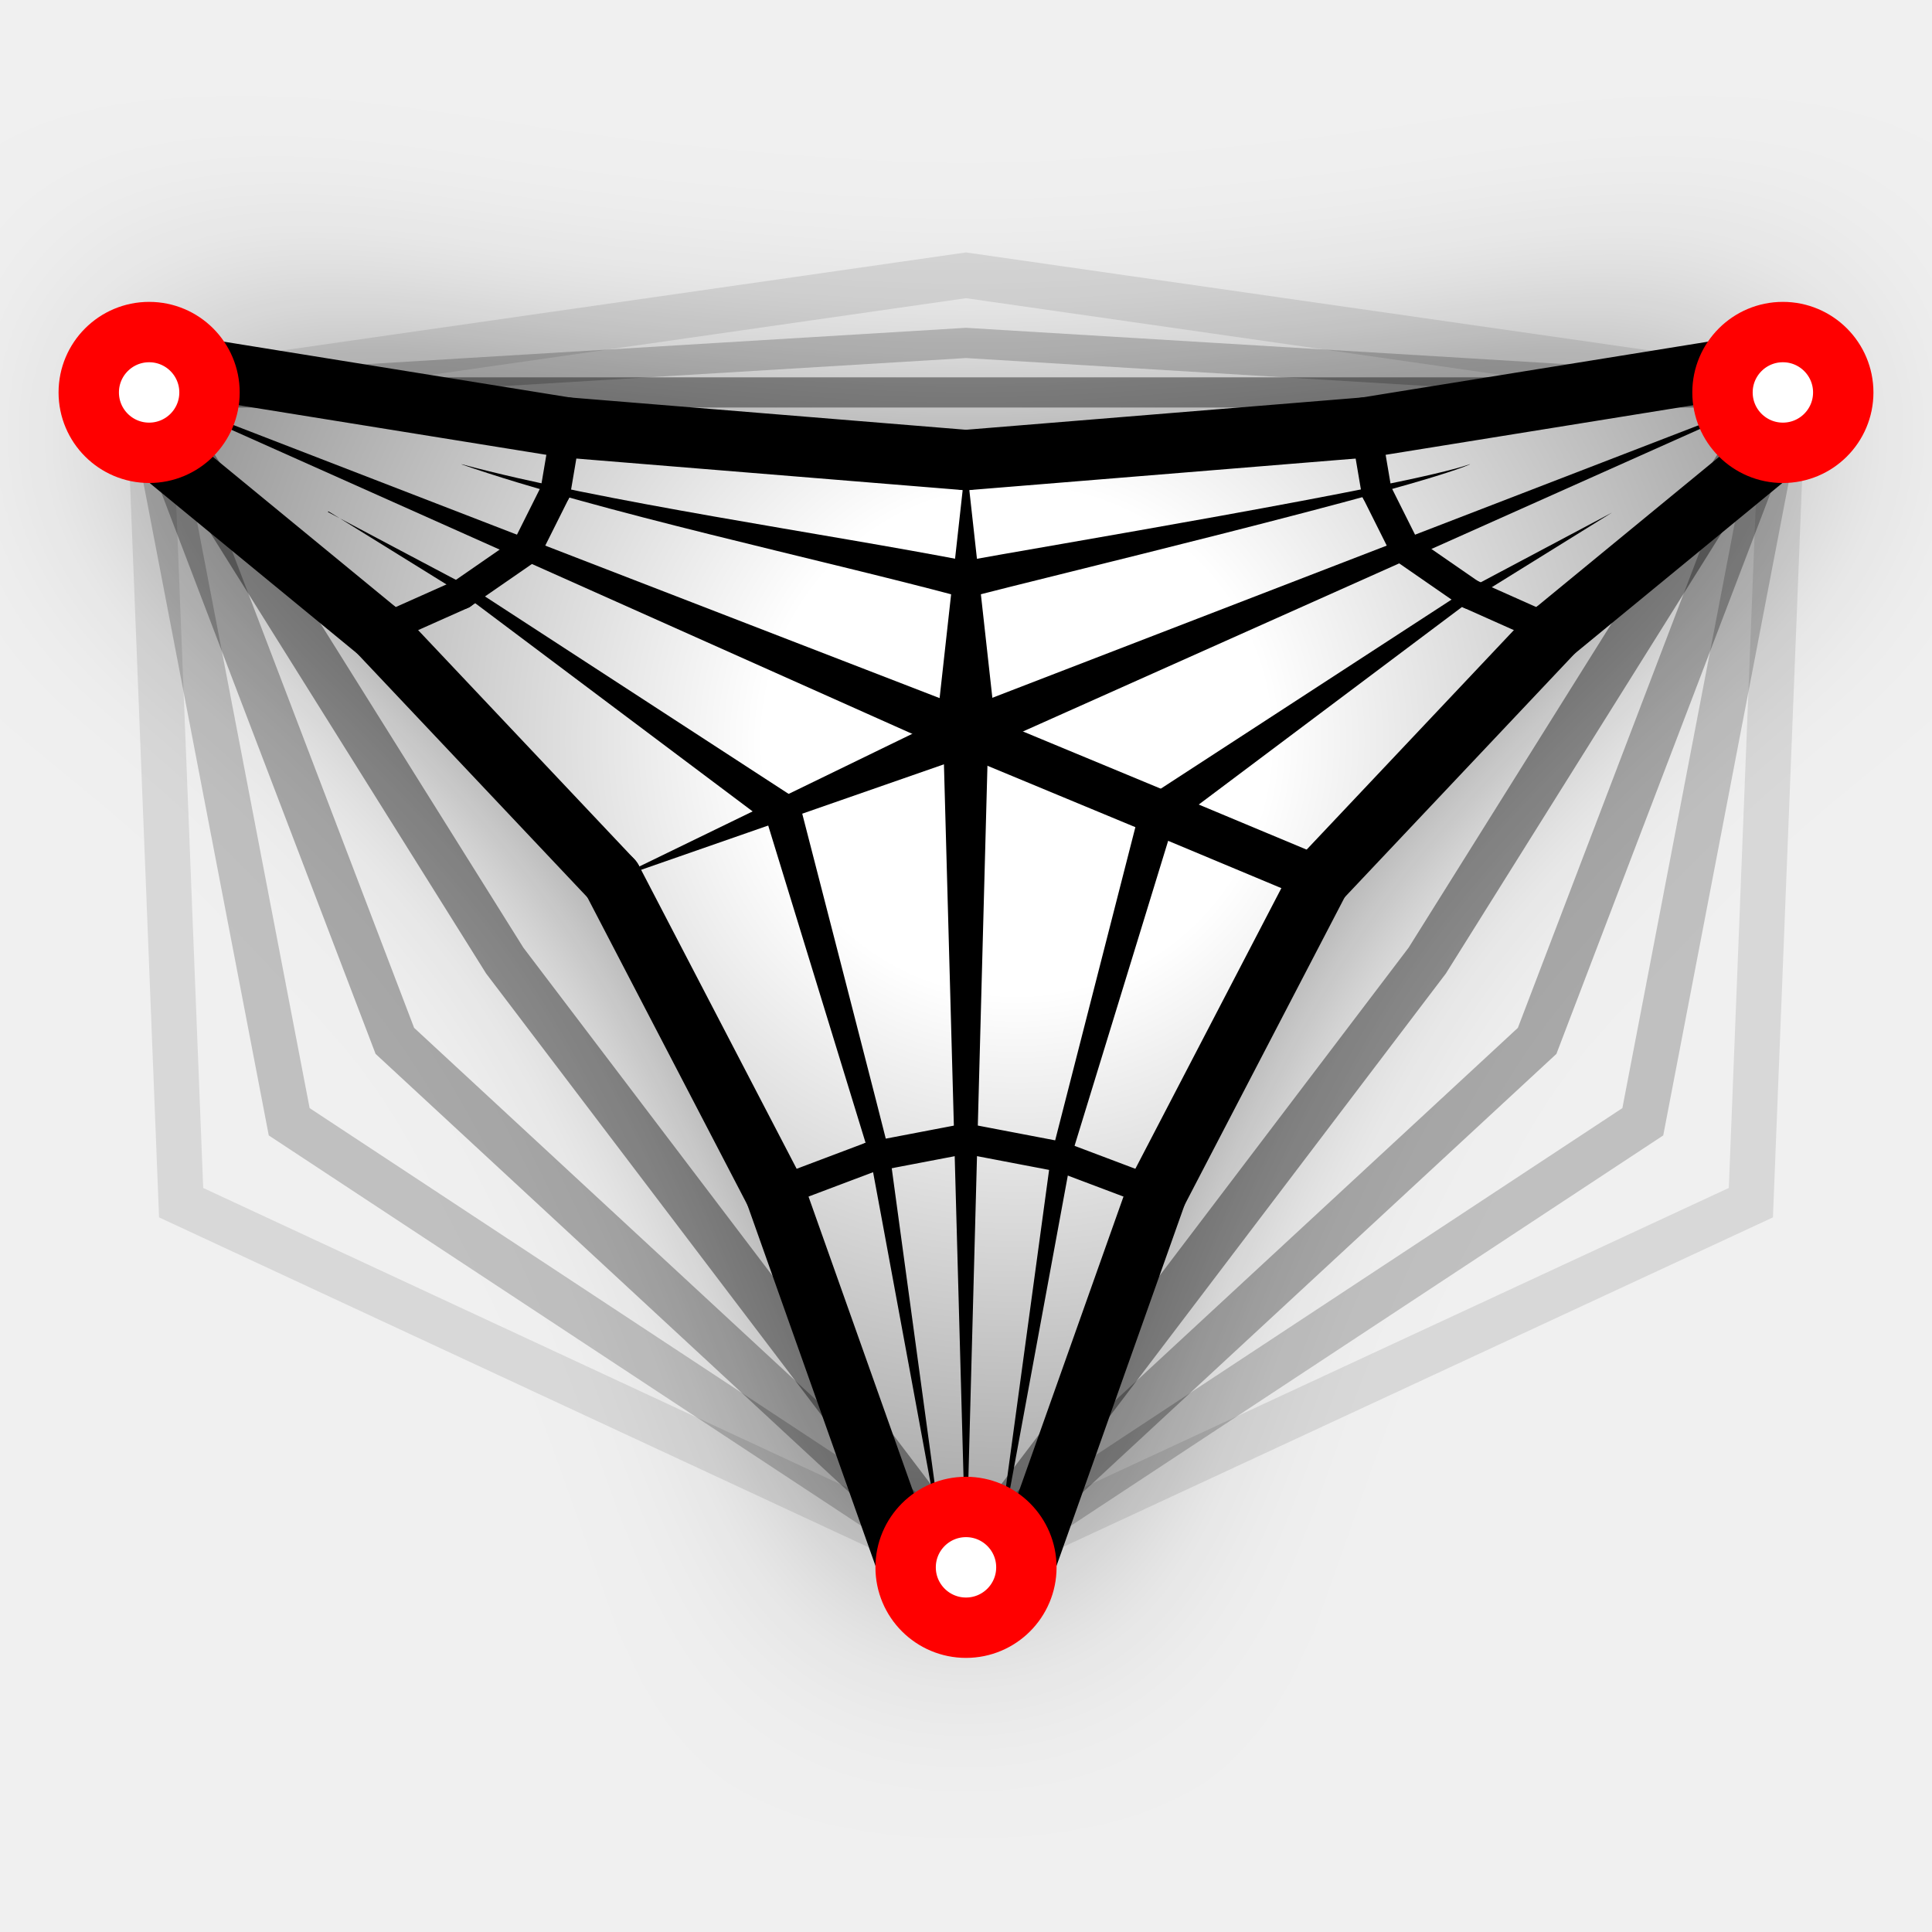
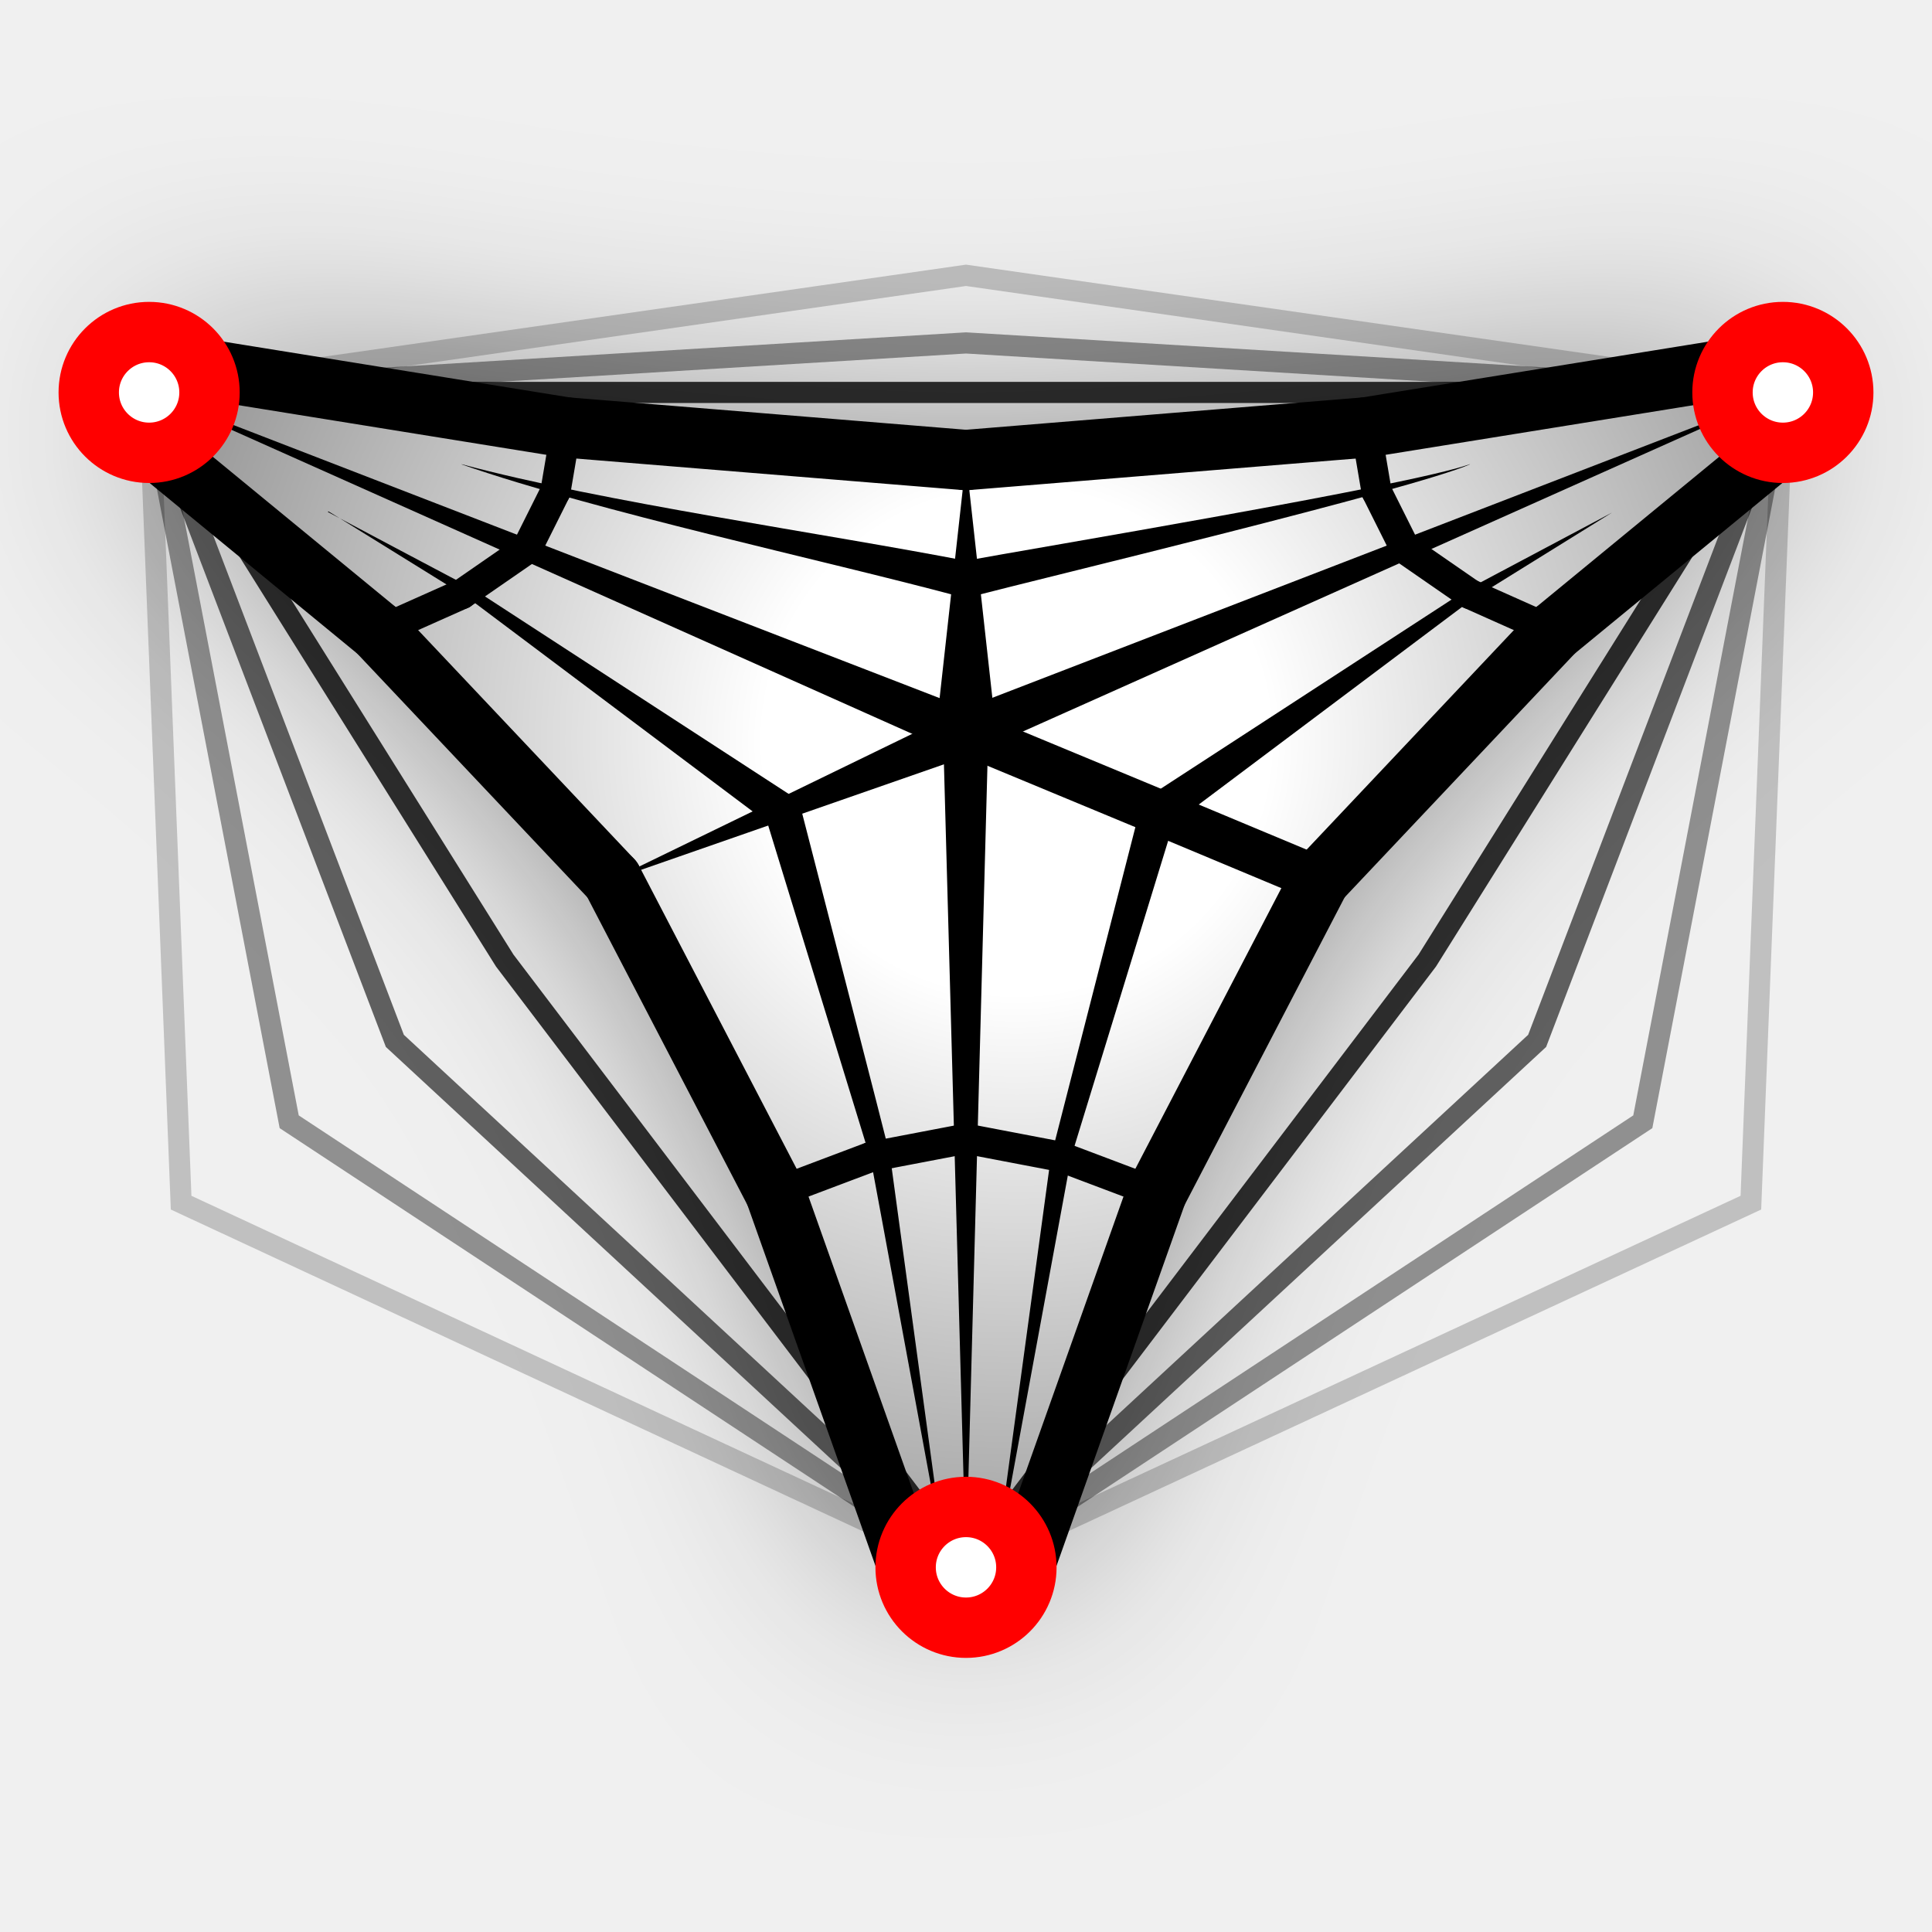
- <svg xmlns="http://www.w3.org/2000/svg" viewBox="0 0 32 32">
+ <svg xmlns="http://www.w3.org/2000/svg" version="1.1" viewBox="0 0 32 32">
  <defs>
    <style>
-       .cls-1, .cls-2, .cls-3, .cls-4, .cls-5, .cls-6, .cls-7, .cls-8, .cls-9, .cls-10 {
+       .cls-1 {
+         opacity: .6;
+       }
+ 
+       .cls-1, .cls-2, .cls-3, .cls-4, .cls-5, .cls-6, .cls-7, .cls-8 {
        fill: none;
      }

-       .cls-1, .cls-2, .cls-4, .cls-5, .cls-6, .cls-7, .cls-8, .cls-9, .cls-10 {
+       .cls-1, .cls-2, .cls-4, .cls-5, .cls-6, .cls-7, .cls-8 {
        stroke: #000;
      }

-       .cls-1, .cls-2, .cls-4, .cls-8, .cls-10 {
+       .cls-1, .cls-9, .cls-4, .cls-7, .cls-8 {
+         stroke-miterlimit: 10;
+       }
+ 
+       .cls-1, .cls-4, .cls-7, .cls-8 {
+         stroke-width: .35px;
+       }
+ 
+       .cls-2 {
        stroke-width: .75px;
      }

-       .cls-1, .cls-6, .cls-7 {
+       .cls-2, .cls-5, .cls-6 {
        stroke-linecap: round;
        stroke-linejoin: round;
      }

+       .cls-9 {
+         stroke: red;
+       }
+ 
+       .cls-9, .cls-10, .cls-11, .cls-12 {
+         fill: #fff;
+       }
+ 
+       .cls-13 {
+         fill: url(#radial-gradient);
+       }
+ 
+       .cls-14 {
+         clip-path: url(#clippath-1);
+       }
+ 
+       .cls-10 {
+         filter: url(#outer-glow-3);
+       }
+ 
+       .cls-4 {
+         opacity: .8;
+       }
+ 
      .cls-11 {
-         stroke: red;
-       }
- 
-       .cls-11, .cls-2, .cls-4, .cls-5, .cls-8, .cls-9, .cls-10 {
-         stroke-miterlimit: 10;
-       }
- 
-       .cls-11, .cls-12, .cls-13, .cls-14 {
-         fill: #fff;
-       }
- 
-       .cls-2 {
-         opacity: .3;
-       }
- 
-       .cls-4, .cls-5 {
+         filter: url(#drop-shadow-5);
+       }
+ 
+       .cls-6 {
+         stroke-width: .5px;
+       }
+ 
+       .cls-12 {
+         filter: url(#drop-shadow-6);
+       }
+ 
+       .cls-7 {
        opacity: .2;
      }

-       .cls-5, .cls-7, .cls-9 {
-         stroke-width: .5px;
-       }
- 
      .cls-15 {
-         fill: url(#radial-gradient);
-       }
- 
-       .cls-16 {
-         clip-path: url(#clippath-1);
-       }
- 
-       .cls-12 {
-         filter: url(#outer-glow-3);
-       }
- 
-       .cls-13 {
-         filter: url(#drop-shadow-5);
+         clip-path: url(#clippath);
      }

      .cls-8 {
-         opacity: .1;
-       }
- 
-       .cls-14 {
-         filter: url(#drop-shadow-6);
-       }
- 
-       .cls-9, .cls-10 {
        opacity: .4;
-       }
- 
-       .cls-17 {
-         clip-path: url(#clippath);
      }
    </style>
    <filter id="outer-glow-3" x="-35.12" y="-1.52" width="38.16" height="35.52" filterUnits="userSpaceOnUse">
      <feOffset dx="0" dy="0" />
      <feGaussianBlur result="blur" stdDeviation="2" />
      <feFlood flood-color="#000" flood-opacity=".5" />
      <feComposite in2="blur" operator="in" />
      <feComposite in="SourceGraphic" />
    </filter>
    <clipPath id="clippath">
      <rect class="cls-3" y="0" width="32" height="32" />
    </clipPath>
    <filter id="drop-shadow-5" x="-4.16" y="-.08" width="40.32" height="32.16" filterUnits="userSpaceOnUse">
      <feOffset dx="0" dy="0" />
      <feGaussianBlur result="blur-2" stdDeviation="2" />
      <feFlood flood-color="#000" flood-opacity=".5" />
      <feComposite in2="blur-2" operator="in" />
      <feComposite in="SourceGraphic" />
    </filter>
    <radialGradient id="radial-gradient" cx="16.84" cy="12.27" fx="16.84" fy="12.27" r="29.96" gradientUnits="userSpaceOnUse">
      <stop offset=".14" stop-color="#fff" />
      <stop offset="1" stop-color="#000" />
    </radialGradient>
    <clipPath id="clippath-1">
      <rect class="cls-3" x="32" y="0" width="32" height="32" />
    </clipPath>
    <filter id="drop-shadow-6" x="27.84" y="-.08" width="40.32" height="32.16" filterUnits="userSpaceOnUse">
      <feOffset dx="0" dy="0" />
      <feGaussianBlur result="blur-3" stdDeviation="2" />
      <feFlood flood-color="#000" flood-opacity=".5" />
      <feComposite in2="blur-3" operator="in" />
      <feComposite in="SourceGraphic" />
    </filter>
  </defs>
-   <g id="shadow">
-     <polygon class="cls-12" points="-29 6.52 -29 6.52 -29 6.52 -16 4.56 -3 6.52 -3 6.52 -3 6.52 -3 19.92 -16.01 28 -16.01 28 -16.01 28 -29 19.92 -29 6.52" />
-     <g class="cls-17">
-       <polygon class="cls-13" points="16.48 25.96 16.96 25.96 19.16 19.76 21.86 14.57 25.74 10.46 30 6.96 29.77 6.73 29.53 6.5 29.3 6.27 29.07 6.04 22.62 7.08 16 7.62 9.38 7.08 2.93 6.04 2.7 6.27 2.47 6.5 2.23 6.73 2 6.96 6.26 10.46 10.14 14.57 12.84 19.76 15.04 25.96 15.52 25.96 16.48 25.96" />
-       <polygon class="cls-15" points="16.48 25.96 16.96 25.96 19.16 19.76 21.86 14.57 25.74 10.46 30 6.96 29.77 6.73 29.53 6.5 29.3 6.27 29.07 6.04 22.62 7.08 16 7.62 9.38 7.08 2.93 6.04 2.7 6.27 2.47 6.5 2.23 6.73 2 6.96 6.26 10.46 10.14 14.57 12.84 19.76 15.04 25.96 15.52 25.96 16.48 25.96" />
-     </g>
-     <g class="cls-16">
-       <polygon class="cls-14" points="48.48 25.96 48.96 25.96 51.16 19.76 53.86 14.57 57.74 10.46 62 6.96 61.77 6.73 61.53 6.5 61.3 6.27 61.07 6.04 54.62 7.08 48 7.62 41.38 7.08 34.93 6.04 34.7 6.27 34.47 6.5 34.23 6.73 34 6.96 38.26 10.46 42.14 14.57 44.84 19.76 47.04 25.96 47.52 25.96 48.48 25.96" />
-     </g>
-   </g>
-   <g id="fill_x5F_gradient">
-     <polygon class="cls-8" points="2.47 6.5 2.47 6.5 2.47 6.5 16 4.56 29.53 6.5 29.53 6.5 29.53 6.5 29 19.92 15.99 25.96 15.99 25.96 15.99 25.96 3 19.92 2.47 6.5" />
-     <polyline class="cls-4" points="15.99 25.96 15.99 25.96 15.99 25.96 4.79 18.58 2.47 6.5" />
-     <polyline class="cls-2" points="15.96 25.96 15.96 25.96 15.96 25.96 6.54 17.24 2.44 6.5" />
-     <polyline class="cls-10" points="15.99 25.96 15.99 25.96 15.99 25.96 8.36 15.91 2.47 6.5" />
-     <g>
-       <polyline class="cls-4" points="16.01 25.96 16.01 25.96 16.01 25.96 27.21 18.58 29.53 6.5" />
-       <polyline class="cls-2" points="16.04 25.96 16.04 25.96 16.04 25.96 25.46 17.24 29.56 6.5" />
-       <polyline class="cls-10" points="16.01 25.96 16.01 25.96 16.01 25.96 23.64 15.91 29.53 6.5" />
-     </g>
-     <polyline class="cls-5" points="29.53 6.5 16 5.68 2.47 6.5" />
-     <polyline class="cls-9" points="29.53 6.5 16 6.5 2.47 6.5" />
-   </g>
-   <g id="RV-logo">
-     <g>
-       <g id="POLYLINE">
-         <polygon points="16 7.62 16.5 12.13 15.5 12.13 16 7.62 16 7.62" />
+   <g>
+     <g id="shadow">
+       <polygon class="cls-10" points="-29 6.52 -29 6.52 -29 6.52 -16 4.56 -3 6.52 -3 6.52 -3 6.52 -3 19.92 -16.01 28 -16.01 28 -16.01 28 -29 19.92 -29 6.52" />
+       <g class="cls-15">
+         <polygon class="cls-11" points="16.48 25.96 16.96 25.96 19.16 19.76 21.86 14.57 25.74 10.46 30 6.96 29.77 6.73 29.53 6.5 29.3 6.27 29.07 6.04 22.62 7.08 16 7.62 9.38 7.08 2.93 6.04 2.7 6.27 2.47 6.5 2.23 6.73 2 6.96 6.26 10.46 10.14 14.57 12.84 19.76 15.04 25.96 15.52 25.96 16.48 25.96" />
+         <polygon class="cls-13" points="16.48 25.96 16.96 25.96 19.16 19.76 21.86 14.57 25.74 10.46 30 6.96 29.77 6.73 29.53 6.5 29.3 6.27 29.07 6.04 22.62 7.08 16 7.62 9.38 7.08 2.93 6.04 2.7 6.27 2.47 6.5 2.23 6.73 2 6.96 6.26 10.46 10.14 14.57 12.84 19.76 15.04 25.96 15.52 25.96 16.48 25.96" />
      </g>
-       <g id="POLYLINE-2" data-name="POLYLINE">
-         <line class="cls-1" x1="19.18" y1="13.45" x2="16" y2="12.13" />
+       <g class="cls-14">
+         <polygon class="cls-12" points="48.48 25.96 48.96 25.96 51.16 19.76 53.86 14.57 57.74 10.46 62 6.96 61.77 6.73 61.53 6.5 61.3 6.27 61.07 6.04 54.62 7.08 48 7.62 41.38 7.08 34.93 6.04 34.7 6.27 34.47 6.5 34.23 6.73 34 6.96 38.26 10.46 42.14 14.57 44.84 19.76 47.04 25.96 47.52 25.96 48.48 25.96" />
      </g>
-       <g id="POLYLINE-3" data-name="POLYLINE">
-         <line class="cls-1" x1="21.86" y1="14.57" x2="19.18" y2="13.45" />
+     </g>
+     <g id="fill_x5F_gradient">
+       <polygon class="cls-7" points="2.47 6.5 2.47 6.5 2.47 6.5 16 4.56 29.53 6.5 29.53 6.5 29.53 6.5 29 19.92 15.99 25.96 15.99 25.96 15.99 25.96 3 19.92 2.47 6.5" />
+       <polyline class="cls-8" points="15.99 25.96 15.99 25.96 15.99 25.96 4.79 18.58 2.47 6.5" />
+       <polyline class="cls-1" points="15.96 25.96 15.96 25.96 15.96 25.96 6.54 17.24 2.44 6.5" />
+       <polyline class="cls-4" points="15.99 25.96 15.99 25.96 15.99 25.96 8.36 15.91 2.47 6.5" />
+       <polyline class="cls-8" points="16.01 25.96 16.01 25.96 16.01 25.96 27.21 18.58 29.53 6.5" />
+       <polyline class="cls-1" points="16.04 25.96 16.04 25.96 16.04 25.96 25.46 17.24 29.56 6.5" />
+       <polyline class="cls-4" points="16.01 25.96 16.01 25.96 16.01 25.96 23.64 15.91 29.53 6.5" />
+       <polyline class="cls-8" points="29.53 6.5 16 5.68 2.47 6.5" />
+       <polyline class="cls-4" points="29.53 6.5 16 6.5 2.47 6.5" />
+     </g>
+     <g id="RV-logo">
+       <g>
+         <g id="POLYLINE">
+           <polygon points="16 7.62 16.5 12.13 15.5 12.13 16 7.62 16 7.62" />
+         </g>
+         <g id="POLYLINE-2" data-name="POLYLINE">
+           <line class="cls-2" x1="19.18" y1="13.45" x2="16" y2="12.13" />
+         </g>
+         <g id="POLYLINE-3" data-name="POLYLINE">
+           <line class="cls-2" x1="21.86" y1="14.57" x2="19.18" y2="13.45" />
+         </g>
+         <g id="POLYLINE-4" data-name="POLYLINE">
+           <path d="M10.14,14.57l5.72-2.78c.19-.09.41-.01.5.17.1.2,0,.45-.21.52,0,0-6,2.09-6,2.09h0Z" />
+         </g>
+         <g id="POLYLINE-5" data-name="POLYLINE">
+           <line class="cls-5" x1="2" y1="6.96" x2="2.23" y2="6.73" />
+         </g>
+         <g id="POLYLINE-6" data-name="POLYLINE">
+           <line class="cls-5" x1="2" y1="6.96" x2="6.26" y2="10.46" />
+         </g>
+         <g id="POLYLINE-7" data-name="POLYLINE">
+           <line class="cls-5" x1="2.23" y1="6.73" x2="2.47" y2="6.5" />
+         </g>
+         <g id="POLYLINE-8" data-name="POLYLINE">
+           <line class="cls-5" x1="2.47" y1="6.5" x2="2.7" y2="6.27" />
+         </g>
+         <g id="POLYLINE-9" data-name="POLYLINE">
+           <line class="cls-5" x1="2.7" y1="6.27" x2="2.93" y2="6.04" />
+         </g>
+         <g id="POLYLINE-10" data-name="POLYLINE">
+           <line class="cls-5" x1="2.93" y1="6.04" x2="9.38" y2="7.08" />
+         </g>
+         <g id="POLYLINE-11" data-name="POLYLINE">
+           <line class="cls-5" x1="6.26" y1="10.46" x2="10.14" y2="14.57" />
+         </g>
+         <g id="POLYLINE-12" data-name="POLYLINE">
+           <line class="cls-5" x1="9.38" y1="7.08" x2="16" y2="7.62" />
+         </g>
+         <g id="POLYLINE-13" data-name="POLYLINE">
+           <line class="cls-5" x1="10.14" y1="14.57" x2="12.84" y2="19.76" />
+         </g>
+         <g id="POLYLINE-14" data-name="POLYLINE">
+           <line class="cls-5" x1="12.84" y1="19.76" x2="15.04" y2="25.96" />
+         </g>
+         <g id="POLYLINE-15" data-name="POLYLINE">
+           <line class="cls-5" x1="16" y1="7.62" x2="22.62" y2="7.08" />
+         </g>
+         <g id="POLYLINE-16" data-name="POLYLINE">
+           <line class="cls-5" x1="16.96" y1="25.96" x2="19.16" y2="19.76" />
+         </g>
+         <g id="POLYLINE-17" data-name="POLYLINE">
+           <line class="cls-5" x1="19.16" y1="19.76" x2="21.86" y2="14.57" />
+         </g>
+         <g id="POLYLINE-18" data-name="POLYLINE">
+           <line class="cls-5" x1="21.86" y1="14.57" x2="25.74" y2="10.46" />
+         </g>
+         <g id="POLYLINE-19" data-name="POLYLINE">
+           <line class="cls-5" x1="22.62" y1="7.08" x2="29.07" y2="6.04" />
+         </g>
+         <g id="POLYLINE-20" data-name="POLYLINE">
+           <line class="cls-5" x1="25.74" y1="10.46" x2="30" y2="6.96" />
+         </g>
+         <g id="POLYLINE-21" data-name="POLYLINE">
+           <line class="cls-5" x1="29.07" y1="6.04" x2="29.3" y2="6.27" />
+         </g>
+         <g id="POLYLINE-22" data-name="POLYLINE">
+           <line class="cls-5" x1="29.3" y1="6.27" x2="29.53" y2="6.5" />
+         </g>
+         <g id="POLYLINE-23" data-name="POLYLINE">
+           <line class="cls-5" x1="29.77" y1="6.73" x2="30" y2="6.96" />
+         </g>
+         <path d="M5.43,8.48s2.41,1.28,2.42,1.28c0,0,5.29,3.44,5.29,3.44.34.21-.02.74-.34.49,0,0-5.05-3.79-5.05-3.79.03.02-2.32-1.44-2.31-1.43h0Z" />
+         <path d="M7.65,7.69c2.35.63,5.99,1.14,8.41,1.61.4.07.27.69-.13.59-2.39-.64-5.98-1.4-8.29-2.2h0Z" />
+         <g id="POLYLINE-24" data-name="POLYLINE">
+           <line class="cls-6" x1="6.26" y1="10.46" x2="7.65" y2="9.84" />
+         </g>
+         <g id="POLYLINE-25" data-name="POLYLINE">
+           <line class="cls-6" x1="7.65" y1="9.84" x2="8.72" y2="9.1" />
+         </g>
+         <g id="POLYLINE-26" data-name="POLYLINE">
+           <line class="cls-6" x1="8.72" y1="9.1" x2="9.2" y2="8.14" />
+         </g>
+         <g id="POLYLINE-27" data-name="POLYLINE">
+           <path d="M2.47,6.5l13.68,5.29c.19.07.29.29.21.49-.08.2-.31.29-.5.21,0,0-13.39-5.98-13.39-5.98h0Z" />
+         </g>
+         <g id="POLYLINE-28" data-name="POLYLINE">
+           <line class="cls-6" x1="9.2" y1="8.14" x2="9.38" y2="7.08" />
+         </g>
+         <g id="POLYLINE-29" data-name="POLYLINE">
+           <line class="cls-6" x1="12.84" y1="19.76" x2="14.43" y2="19.16" />
+         </g>
+         <g id="POLYLINE-30" data-name="POLYLINE">
+           <path d="M13.26,13.37s1.48,5.74,1.48,5.76c0,0,.93,6.83.93,6.83,0,0-1.26-6.84-1.25-6.76,0,0-1.74-5.67-1.74-5.67-.12-.38.48-.55.58-.16h0Z" />
+         </g>
+         <g id="POLYLINE-31" data-name="POLYLINE">
+           <line class="cls-6" x1="14.43" y1="19.16" x2="16" y2="18.86" />
+         </g>
+         <g id="POLYLINE-32" data-name="POLYLINE">
+           <path d="M16.37,12.13l-.37,13.83-.38-13.83c-.01-.5.76-.5.75,0h0Z" />
+         </g>
+         <g id="POLYLINE-33" data-name="POLYLINE">
+           <path d="M15.86,11.78l13.45-5.19-13.16,5.88c-.45.21-.76-.52-.29-.69h0Z" />
+         </g>
+         <g id="POLYLINE-34" data-name="POLYLINE">
+           <line class="cls-6" x1="16" y1="18.86" x2="17.57" y2="19.16" />
+         </g>
+         <g id="POLYLINE-35" data-name="POLYLINE">
+           <path d="M16.48,25.96l.93-6.83.07.16-.06-.18,1.47-5.74c.09-.38.7-.22.58.16,0,0-1.74,5.67-1.74,5.67,0-.05-.12-.21-.03-.24.12-.03.04.17.04.22,0,0-1.25,6.78-1.25,6.78h0Z" />
+         </g>
+         <g id="POLYLINE-36" data-name="POLYLINE">
+           <line class="cls-6" x1="17.57" y1="19.16" x2="19.16" y2="19.76" />
+         </g>
+         <g id="POLYLINE-37" data-name="POLYLINE">
+           <line class="cls-6" x1="22.62" y1="7.08" x2="22.8" y2="8.14" />
+         </g>
+         <g id="POLYLINE-38" data-name="POLYLINE">
+           <line class="cls-6" x1="22.8" y1="8.14" x2="23.28" y2="9.1" />
+         </g>
+         <path d="M24.35,7.69c-.93.41-7.15,1.9-8.29,2.2-.39.1-.53-.52-.13-.59,1.19-.22,7.44-1.26,8.41-1.61h0Z" />
+         <g id="POLYLINE-39" data-name="POLYLINE">
+           <line class="cls-6" x1="23.28" y1="9.1" x2="24.35" y2="9.84" />
+         </g>
+         <g id="POLYLINE-40" data-name="POLYLINE">
+           <line class="cls-6" x1="24.35" y1="9.84" x2="25.74" y2="10.46" />
+         </g>
+         <path d="M19,13.21l5.29-3.44h.09s-.09,0-.09,0l2.41-1.28-2.32,1.44s-.08.07-.11.04c-.03-.05.09-.04.11-.04,0,0-5.05,3.79-5.05,3.79-.32.24-.68-.27-.34-.49h0Z" />
+         <g id="POLYLINE-41" data-name="POLYLINE">
+           <line class="cls-5" x1="15.04" y1="25.96" x2="16.96" y2="25.96" />
+         </g>
      </g>
-       <g id="POLYLINE-4" data-name="POLYLINE">
-         <path d="M10.14,14.57l5.72-2.78c.19-.09.41-.01.5.17.1.2,0,.45-.21.52,0,0-6,2.09-6,2.09h0Z" />
-       </g>
-       <g id="POLYLINE-5" data-name="POLYLINE">
-         <line class="cls-6" x1="2" y1="6.96" x2="2.23" y2="6.73" />
-       </g>
-       <g id="POLYLINE-6" data-name="POLYLINE">
-         <line class="cls-6" x1="2" y1="6.96" x2="6.26" y2="10.46" />
-       </g>
-       <g id="POLYLINE-7" data-name="POLYLINE">
-         <line class="cls-6" x1="2.23" y1="6.73" x2="2.47" y2="6.5" />
-       </g>
-       <g id="POLYLINE-8" data-name="POLYLINE">
-         <line class="cls-6" x1="2.47" y1="6.5" x2="2.7" y2="6.27" />
-       </g>
-       <g id="POLYLINE-9" data-name="POLYLINE">
-         <line class="cls-6" x1="2.7" y1="6.27" x2="2.93" y2="6.04" />
-       </g>
-       <g id="POLYLINE-10" data-name="POLYLINE">
-         <line class="cls-6" x1="2.93" y1="6.04" x2="9.38" y2="7.08" />
-       </g>
-       <g id="POLYLINE-11" data-name="POLYLINE">
-         <line class="cls-6" x1="6.26" y1="10.46" x2="10.14" y2="14.57" />
-       </g>
-       <g id="POLYLINE-12" data-name="POLYLINE">
-         <line class="cls-6" x1="9.38" y1="7.08" x2="16" y2="7.62" />
-       </g>
-       <g id="POLYLINE-13" data-name="POLYLINE">
-         <line class="cls-6" x1="10.14" y1="14.57" x2="12.84" y2="19.76" />
-       </g>
-       <g id="POLYLINE-14" data-name="POLYLINE">
-         <line class="cls-6" x1="12.84" y1="19.76" x2="15.04" y2="25.96" />
-       </g>
-       <g id="POLYLINE-15" data-name="POLYLINE">
-         <line class="cls-6" x1="16" y1="7.62" x2="22.62" y2="7.08" />
-       </g>
-       <g id="POLYLINE-16" data-name="POLYLINE">
-         <line class="cls-6" x1="16.96" y1="25.96" x2="19.16" y2="19.76" />
-       </g>
-       <g id="POLYLINE-17" data-name="POLYLINE">
-         <line class="cls-6" x1="19.16" y1="19.76" x2="21.86" y2="14.57" />
-       </g>
-       <g id="POLYLINE-18" data-name="POLYLINE">
-         <line class="cls-6" x1="21.86" y1="14.57" x2="25.74" y2="10.46" />
-       </g>
-       <g id="POLYLINE-19" data-name="POLYLINE">
-         <line class="cls-6" x1="22.62" y1="7.08" x2="29.07" y2="6.04" />
-       </g>
-       <g id="POLYLINE-20" data-name="POLYLINE">
-         <line class="cls-6" x1="25.74" y1="10.46" x2="30" y2="6.96" />
-       </g>
-       <g id="POLYLINE-21" data-name="POLYLINE">
-         <line class="cls-6" x1="29.07" y1="6.04" x2="29.3" y2="6.27" />
-       </g>
-       <g id="POLYLINE-22" data-name="POLYLINE">
-         <line class="cls-6" x1="29.3" y1="6.27" x2="29.53" y2="6.5" />
-       </g>
-       <g id="POLYLINE-23" data-name="POLYLINE">
-         <line class="cls-6" x1="29.77" y1="6.73" x2="30" y2="6.96" />
-       </g>
-       <path d="M5.43,8.48s2.41,1.28,2.42,1.28c0,0,5.29,3.44,5.29,3.44.34.21-.02.74-.34.49,0,0-5.05-3.79-5.05-3.79.03.02-2.32-1.44-2.31-1.43h0Z" />
-       <path d="M7.65,7.69c2.35.63,5.99,1.14,8.41,1.61.4.07.27.69-.13.59-2.39-.64-5.98-1.4-8.29-2.2h0Z" />
-       <g id="POLYLINE-24" data-name="POLYLINE">
-         <line class="cls-7" x1="6.26" y1="10.46" x2="7.65" y2="9.84" />
-       </g>
-       <g id="POLYLINE-25" data-name="POLYLINE">
-         <line class="cls-7" x1="7.65" y1="9.84" x2="8.72" y2="9.1" />
-       </g>
-       <g id="POLYLINE-26" data-name="POLYLINE">
-         <line class="cls-7" x1="8.72" y1="9.1" x2="9.2" y2="8.14" />
-       </g>
-       <g id="POLYLINE-27" data-name="POLYLINE">
-         <path d="M2.47,6.5l13.68,5.29c.19.07.29.29.21.49-.08.2-.31.29-.5.21,0,0-13.39-5.98-13.39-5.98h0Z" />
-       </g>
-       <g id="POLYLINE-28" data-name="POLYLINE">
-         <line class="cls-7" x1="9.2" y1="8.14" x2="9.38" y2="7.08" />
-       </g>
-       <g id="POLYLINE-29" data-name="POLYLINE">
-         <line class="cls-7" x1="12.84" y1="19.76" x2="14.43" y2="19.16" />
-       </g>
-       <g id="POLYLINE-30" data-name="POLYLINE">
-         <path d="M13.26,13.37s1.48,5.74,1.48,5.76c0,0,.93,6.83.93,6.83,0,0-1.26-6.84-1.25-6.76,0,0-1.74-5.67-1.74-5.67-.12-.38.48-.55.58-.16h0Z" />
-       </g>
-       <g id="POLYLINE-31" data-name="POLYLINE">
-         <line class="cls-7" x1="14.43" y1="19.16" x2="16" y2="18.86" />
-       </g>
-       <g id="POLYLINE-32" data-name="POLYLINE">
-         <path d="M16.37,12.13l-.37,13.83-.38-13.83c-.01-.5.76-.5.75,0h0Z" />
-       </g>
-       <g id="POLYLINE-33" data-name="POLYLINE">
-         <path d="M15.86,11.78l13.45-5.19-13.16,5.88c-.45.21-.76-.52-.29-.69h0Z" />
-       </g>
-       <g id="POLYLINE-34" data-name="POLYLINE">
-         <line class="cls-7" x1="16" y1="18.86" x2="17.57" y2="19.16" />
-       </g>
-       <g id="POLYLINE-35" data-name="POLYLINE">
-         <path d="M16.48,25.96l.93-6.83.07.16-.06-.18,1.47-5.74c.09-.38.7-.22.58.16,0,0-1.74,5.67-1.74,5.67,0-.05-.12-.21-.03-.24.12-.03.04.17.04.22,0,0-1.25,6.78-1.25,6.78h0Z" />
-       </g>
-       <g id="POLYLINE-36" data-name="POLYLINE">
-         <line class="cls-7" x1="17.57" y1="19.16" x2="19.16" y2="19.76" />
-       </g>
-       <g id="POLYLINE-37" data-name="POLYLINE">
-         <line class="cls-7" x1="22.62" y1="7.08" x2="22.8" y2="8.14" />
-       </g>
-       <g id="POLYLINE-38" data-name="POLYLINE">
-         <line class="cls-7" x1="22.8" y1="8.14" x2="23.28" y2="9.1" />
-       </g>
-       <path d="M24.35,7.69c-.93.41-7.15,1.9-8.29,2.2-.39.1-.53-.52-.13-.59,1.19-.22,7.44-1.26,8.41-1.61h0Z" />
-       <g id="POLYLINE-39" data-name="POLYLINE">
-         <line class="cls-7" x1="23.28" y1="9.1" x2="24.35" y2="9.84" />
-       </g>
-       <g id="POLYLINE-40" data-name="POLYLINE">
-         <line class="cls-7" x1="24.35" y1="9.84" x2="25.74" y2="10.46" />
-       </g>
-       <path d="M19,13.21l5.29-3.44h.09s-.09,0-.09,0l2.41-1.28-2.32,1.44s-.08.07-.11.04c-.03-.05.09-.04.11-.04,0,0-5.05,3.79-5.05,3.79-.32.24-.68-.27-.34-.49h0Z" />
-       <g id="POLYLINE-41" data-name="POLYLINE">
-         <line class="cls-6" x1="15.04" y1="25.96" x2="16.96" y2="25.96" />
-       </g>
-     </g>
-   </g>
-   <g id="top">
-     <circle class="cls-11" cx="29.53" cy="6.5" r="1" />
-     <circle class="cls-11" cx="2.47" cy="6.5" r="1" />
-     <circle class="cls-11" cx="16" cy="25.96" r="1" />
+     </g>
+     <g id="top">
+       <circle class="cls-9" cx="29.53" cy="6.5" r="1" />
+       <circle class="cls-9" cx="2.47" cy="6.5" r="1" />
+       <circle class="cls-9" cx="16" cy="25.96" r="1" />
+     </g>
  </g>
</svg>
